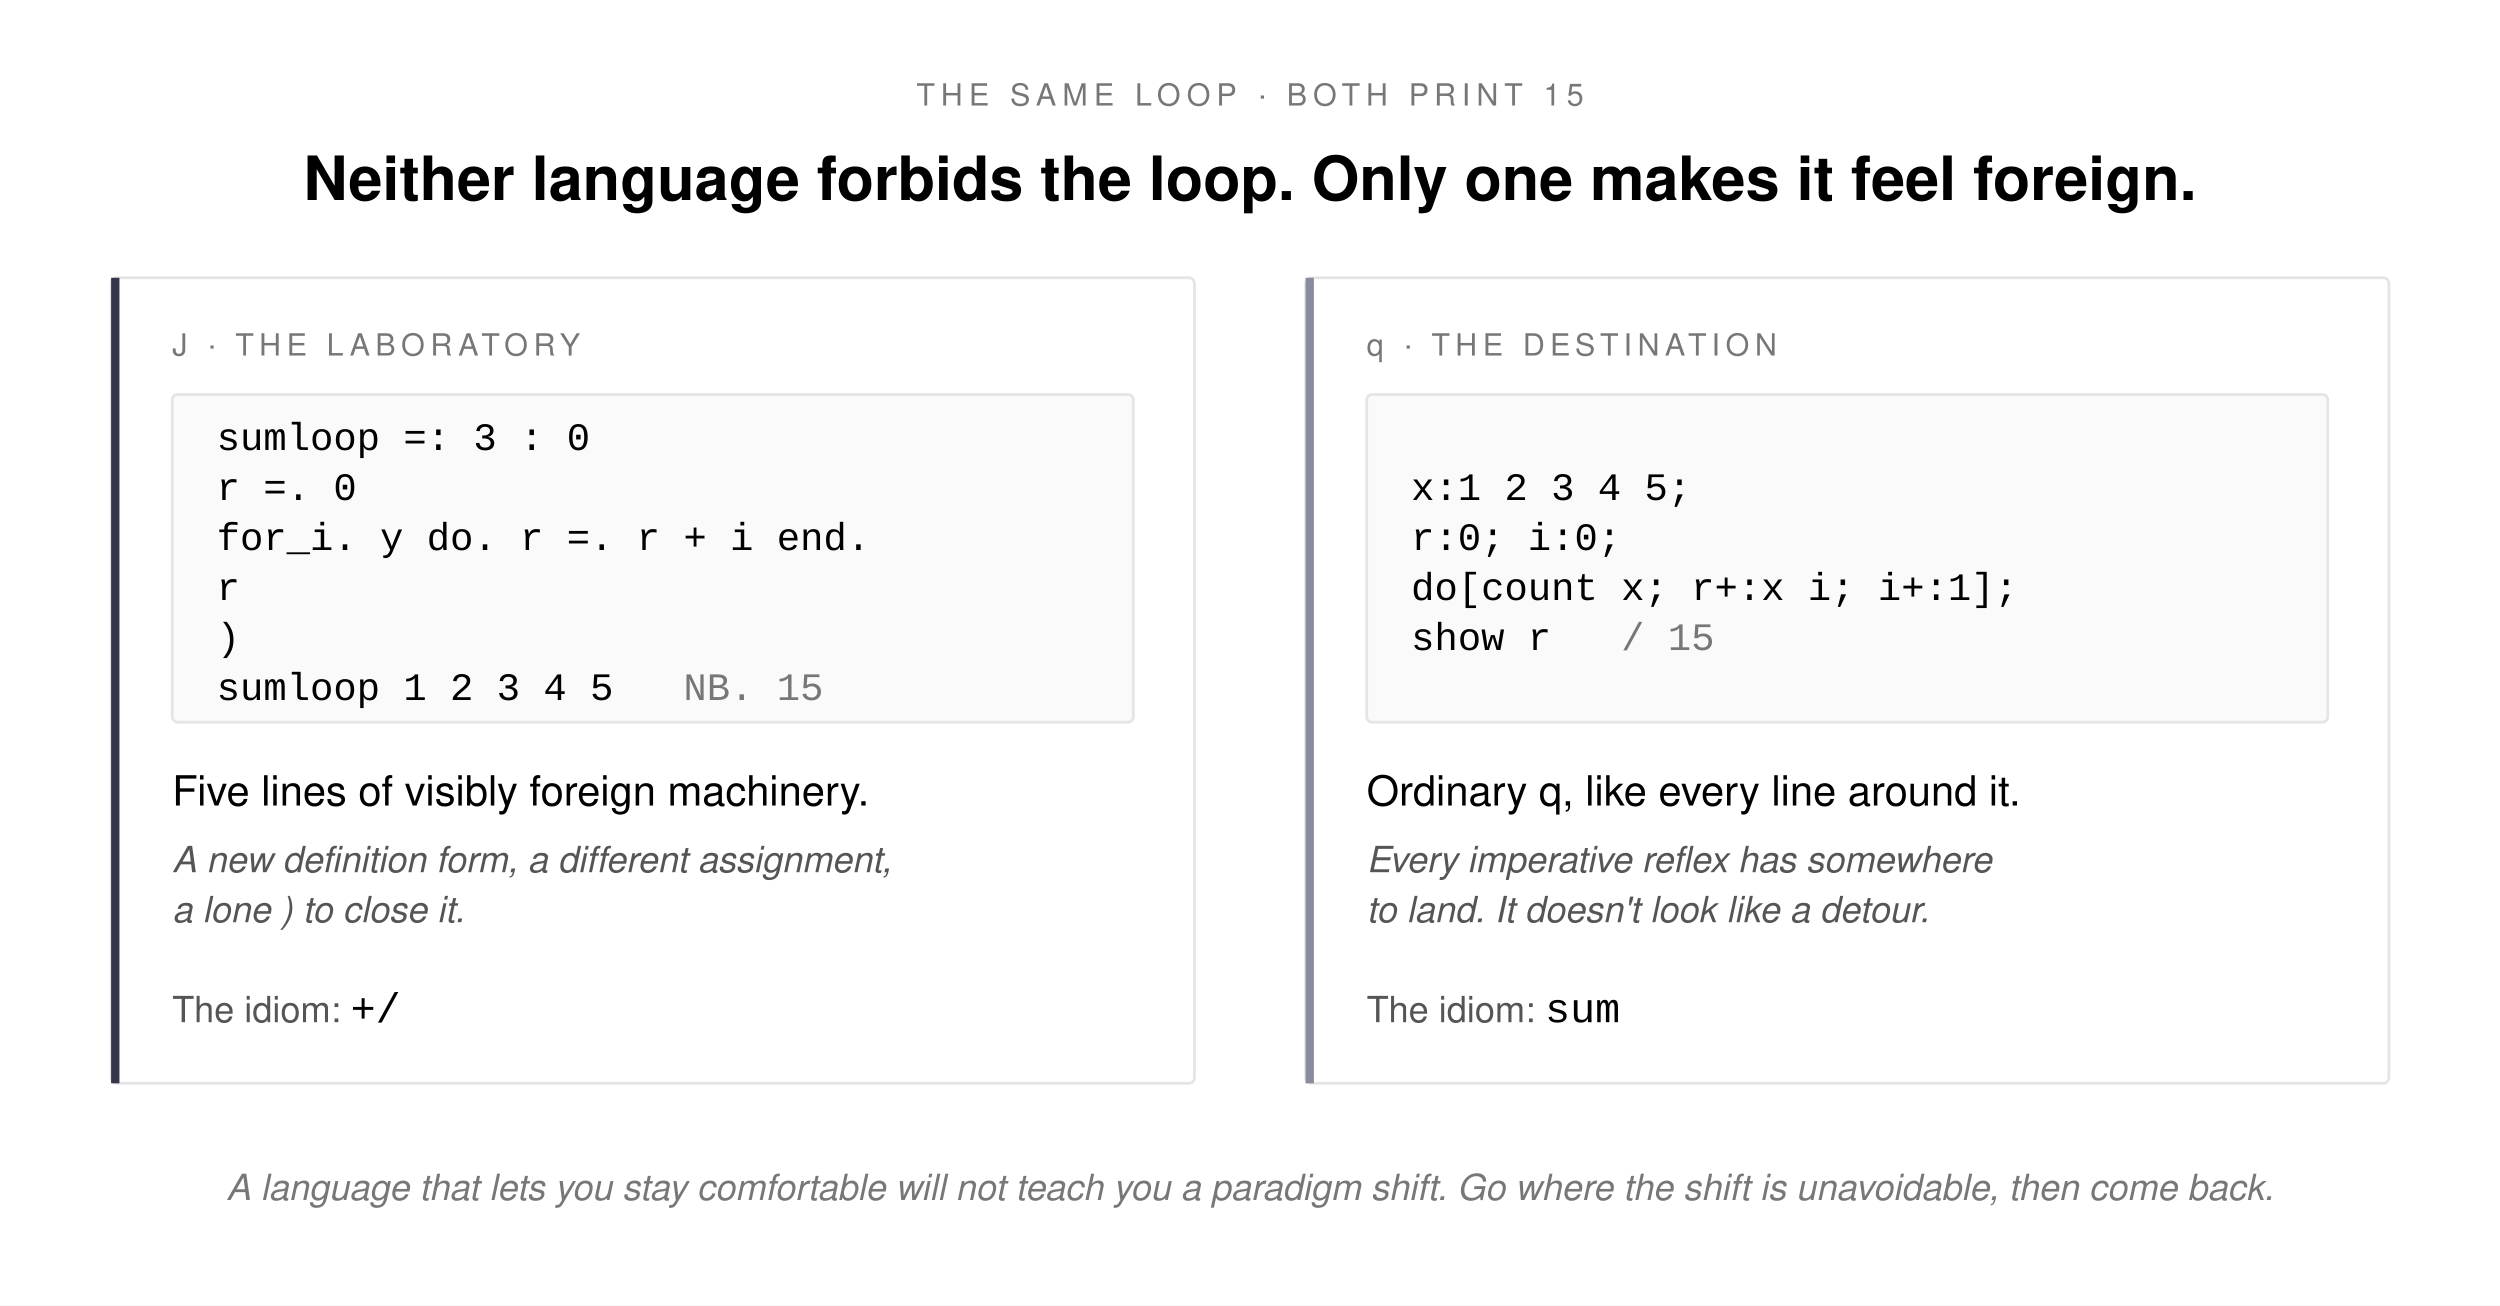
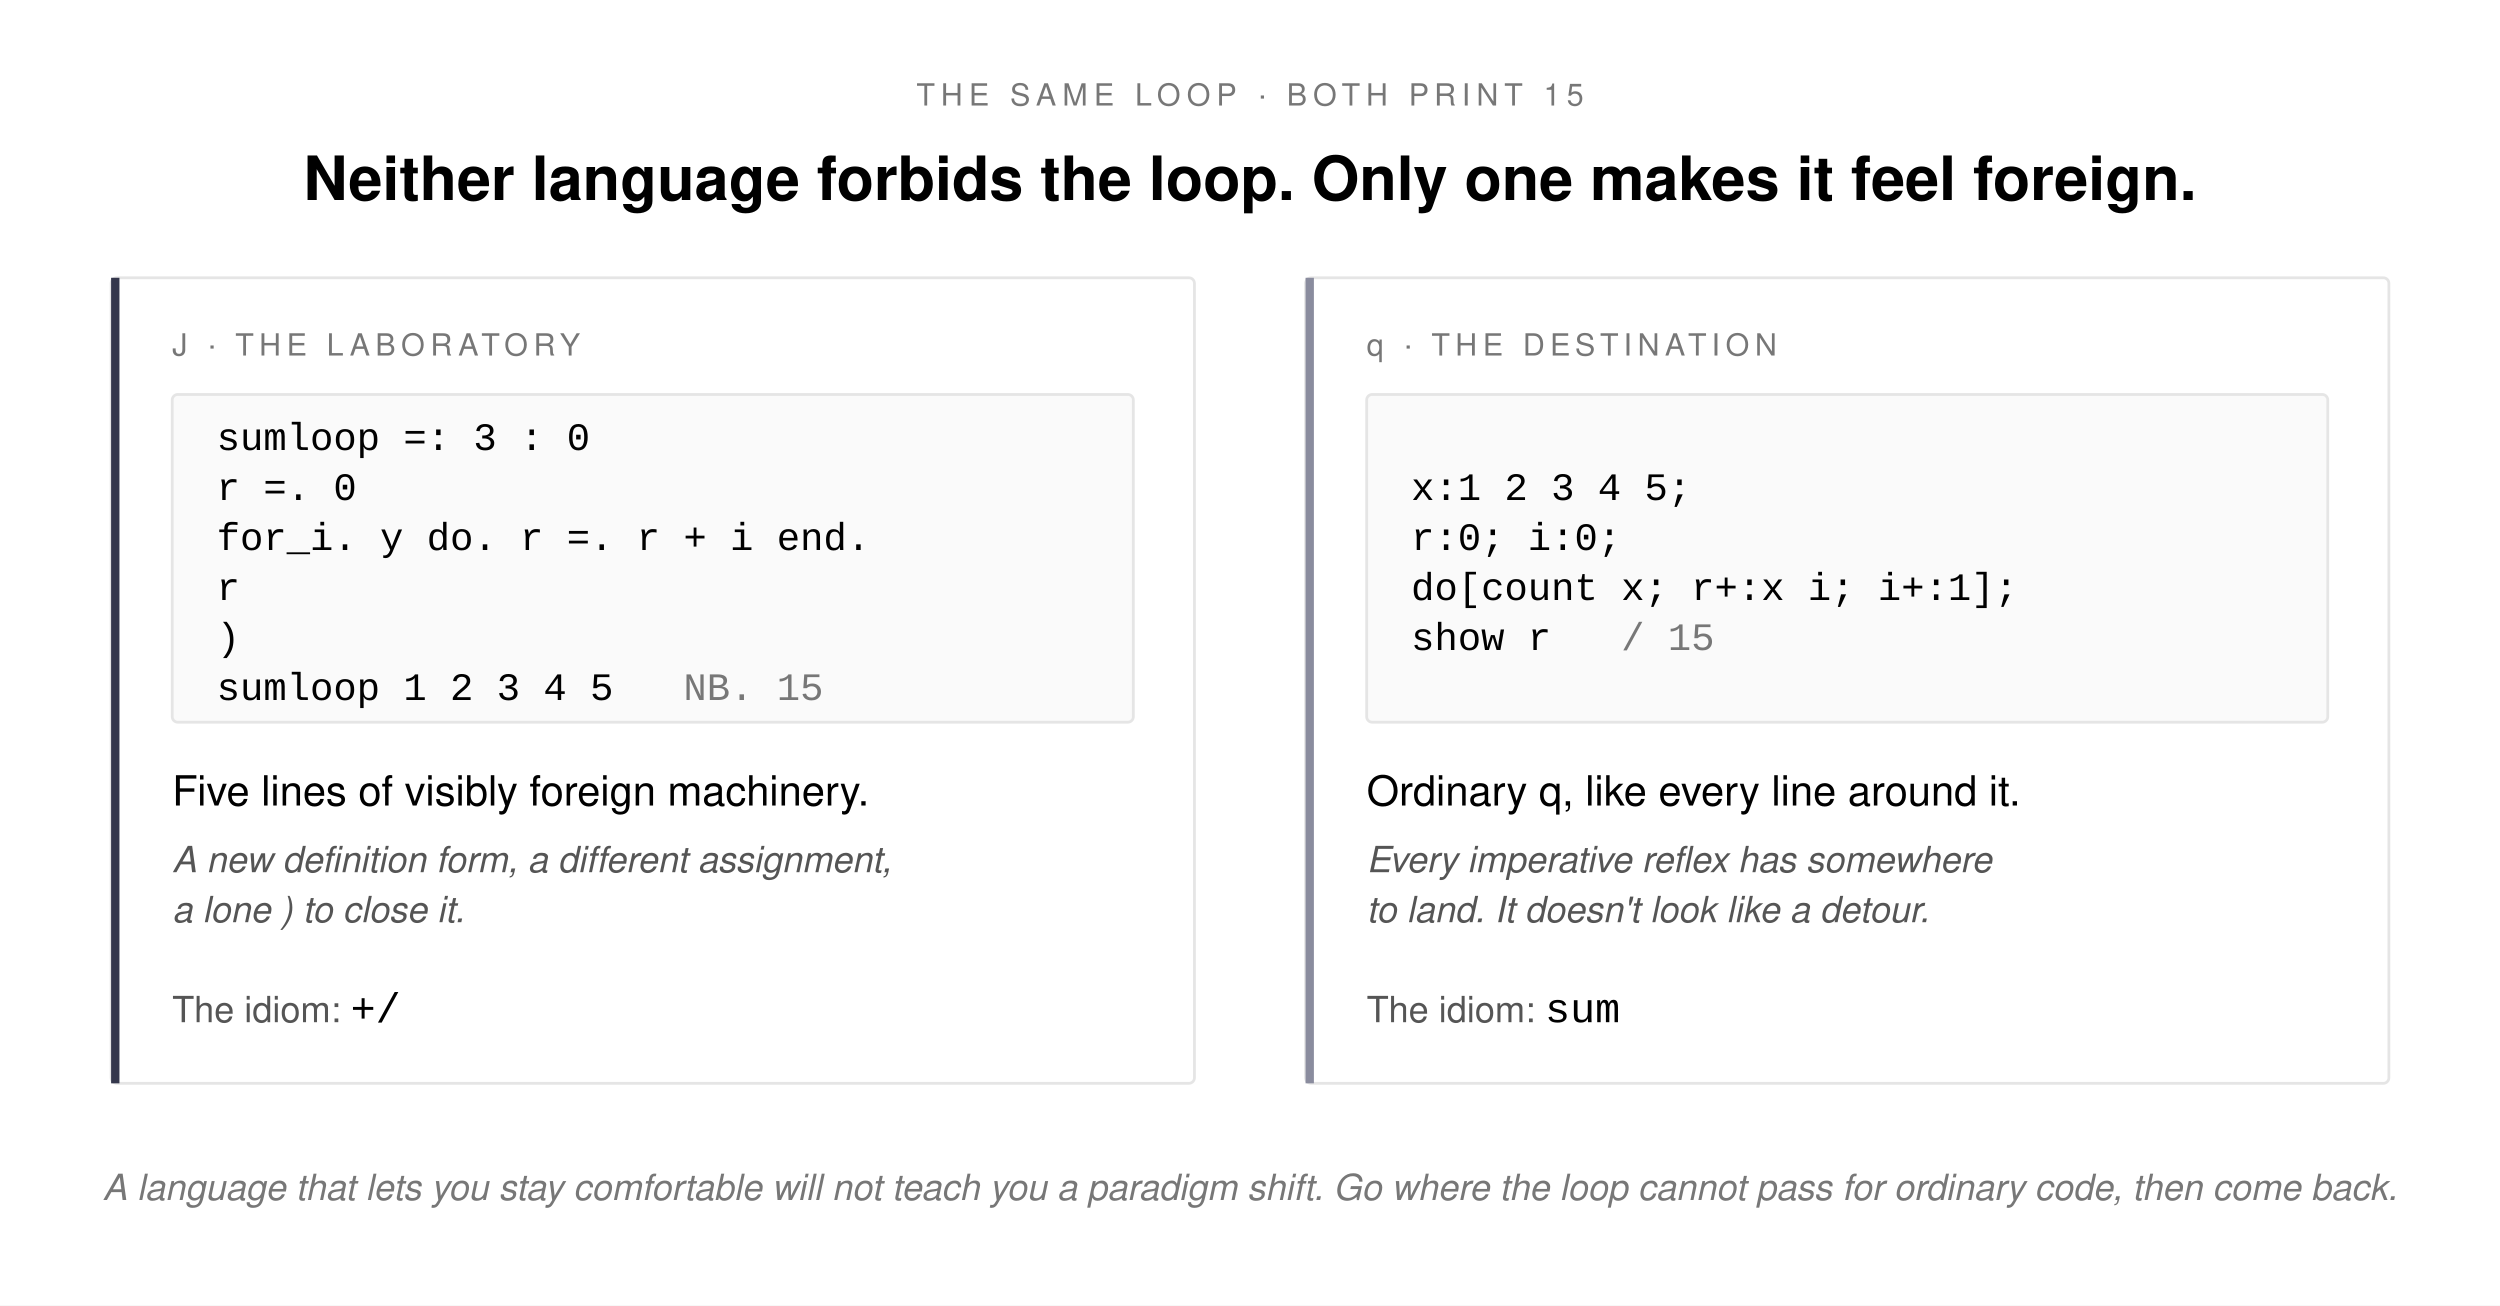
<svg xmlns="http://www.w3.org/2000/svg" viewBox="0 0 900 470" role="img" aria-labelledby="title desc" font-family="'Source Sans Pro', -apple-system, BlinkMacSystemFont, 'Segoe UI', Helvetica, Arial, sans-serif">
  <rect width="900" height="470" fill="#ffffff" />
  <text x="450" y="38" text-anchor="middle" font-size="11" letter-spacing="2.2" fill="#777777">THE SAME LOOP · BOTH PRINT 15</text>
  <text x="450" y="72" text-anchor="middle" font-size="22" font-weight="600" fill="#000000">Neither language forbids the loop. Only one makes it feel foreign.</text>
  <rect rx="2" x="40" y="100" width="390" height="290" fill="#ffffff" stroke="#e5e5e5" />
  <rect x="40" y="100" width="3" height="290" fill="#34374C" />
  <text x="62" y="128" font-size="11" letter-spacing="2" fill="#777777">J · THE LABORATORY</text>
  <rect rx="2" x="62" y="142" width="346" height="118" fill="#fafafa" stroke="#e5e5e5" />
  <g font-family="ui-monospace, SFMono-Regular, 'SF Mono', Menlo, Monaco, Consolas, 'Liberation Mono', 'Courier New', monospace" font-size="14" fill="#000000" xml:space="preserve">
    <text x="78" y="162">sumloop =: 3 : 0</text>
    <text x="78" y="180">r =. 0</text>
    <text x="78" y="198">for_i. y do. r =. r + i end.</text>
    <text x="78" y="216">r</text>
    <text x="78" y="234">)</text>
    <text x="78" y="252">sumloop 1 2 3 4 5   <tspan fill="#777777">NB. 15</tspan>
    </text>
  </g>
  <text x="62" y="290" font-size="15" fill="#000000">Five lines of visibly foreign machinery.</text>
  <text x="62" y="314" font-size="13" font-style="italic" fill="#555555">A new definition form, a different assignment,</text>
  <text x="62" y="332" font-size="13" font-style="italic" fill="#555555">a lone ) to close it.</text>
  <text x="62" y="368" font-size="13" fill="#555555">The idiom: <tspan font-family="ui-monospace, SFMono-Regular, 'SF Mono', Menlo, Monaco, Consolas, 'Liberation Mono', 'Courier New', monospace" font-size="15" fill="#000000">+/</tspan>
  </text>
  <rect rx="2" x="470" y="100" width="390" height="290" fill="#ffffff" stroke="#e5e5e5" />
  <rect x="470" y="100" width="3" height="290" fill="#8a8c9e" />
  <text x="492" y="128" font-size="11" letter-spacing="2" fill="#777777">q · THE DESTINATION</text>
  <rect rx="2" x="492" y="142" width="346" height="118" fill="#fafafa" stroke="#e5e5e5" />
  <g font-family="ui-monospace, SFMono-Regular, 'SF Mono', Menlo, Monaco, Consolas, 'Liberation Mono', 'Courier New', monospace" font-size="14" fill="#000000" xml:space="preserve">
    <text x="508" y="180">x:1 2 3 4 5;</text>
    <text x="508" y="198">r:0; i:0;</text>
    <text x="508" y="216">do[count x; r+:x i; i+:1];</text>
    <text x="508" y="234">show r   <tspan fill="#777777">/ 15</tspan>
    </text>
  </g>
  <text x="492" y="290" font-size="15" fill="#000000">Ordinary q, like every line around it.</text>
  <text x="492" y="314" font-size="13" font-style="italic" fill="#555555">Every imperative reflex has somewhere</text>
  <text x="492" y="332" font-size="13" font-style="italic" fill="#555555">to land. It doesn't look like a detour.</text>
  <text x="492" y="368" font-size="13" fill="#555555">The idiom: <tspan font-family="ui-monospace, SFMono-Regular, 'SF Mono', Menlo, Monaco, Consolas, 'Liberation Mono', 'Courier New', monospace" font-size="15" fill="#000000">sum</tspan>
  </text>
-   <text x="450" y="432" text-anchor="middle" font-size="13" font-style="italic" fill="#777777">A language that lets you stay comfortable will not teach you a paradigm shift. Go where the shift is unavoidable, then come back.</text>
+   <text x="450" y="432" text-anchor="middle" font-size="13" font-style="italic" fill="#777777">A language that lets you stay comfortable will not teach you a paradigm shift. Go where the loop cannot pass for ordinary code, then come back.</text>
</svg>
